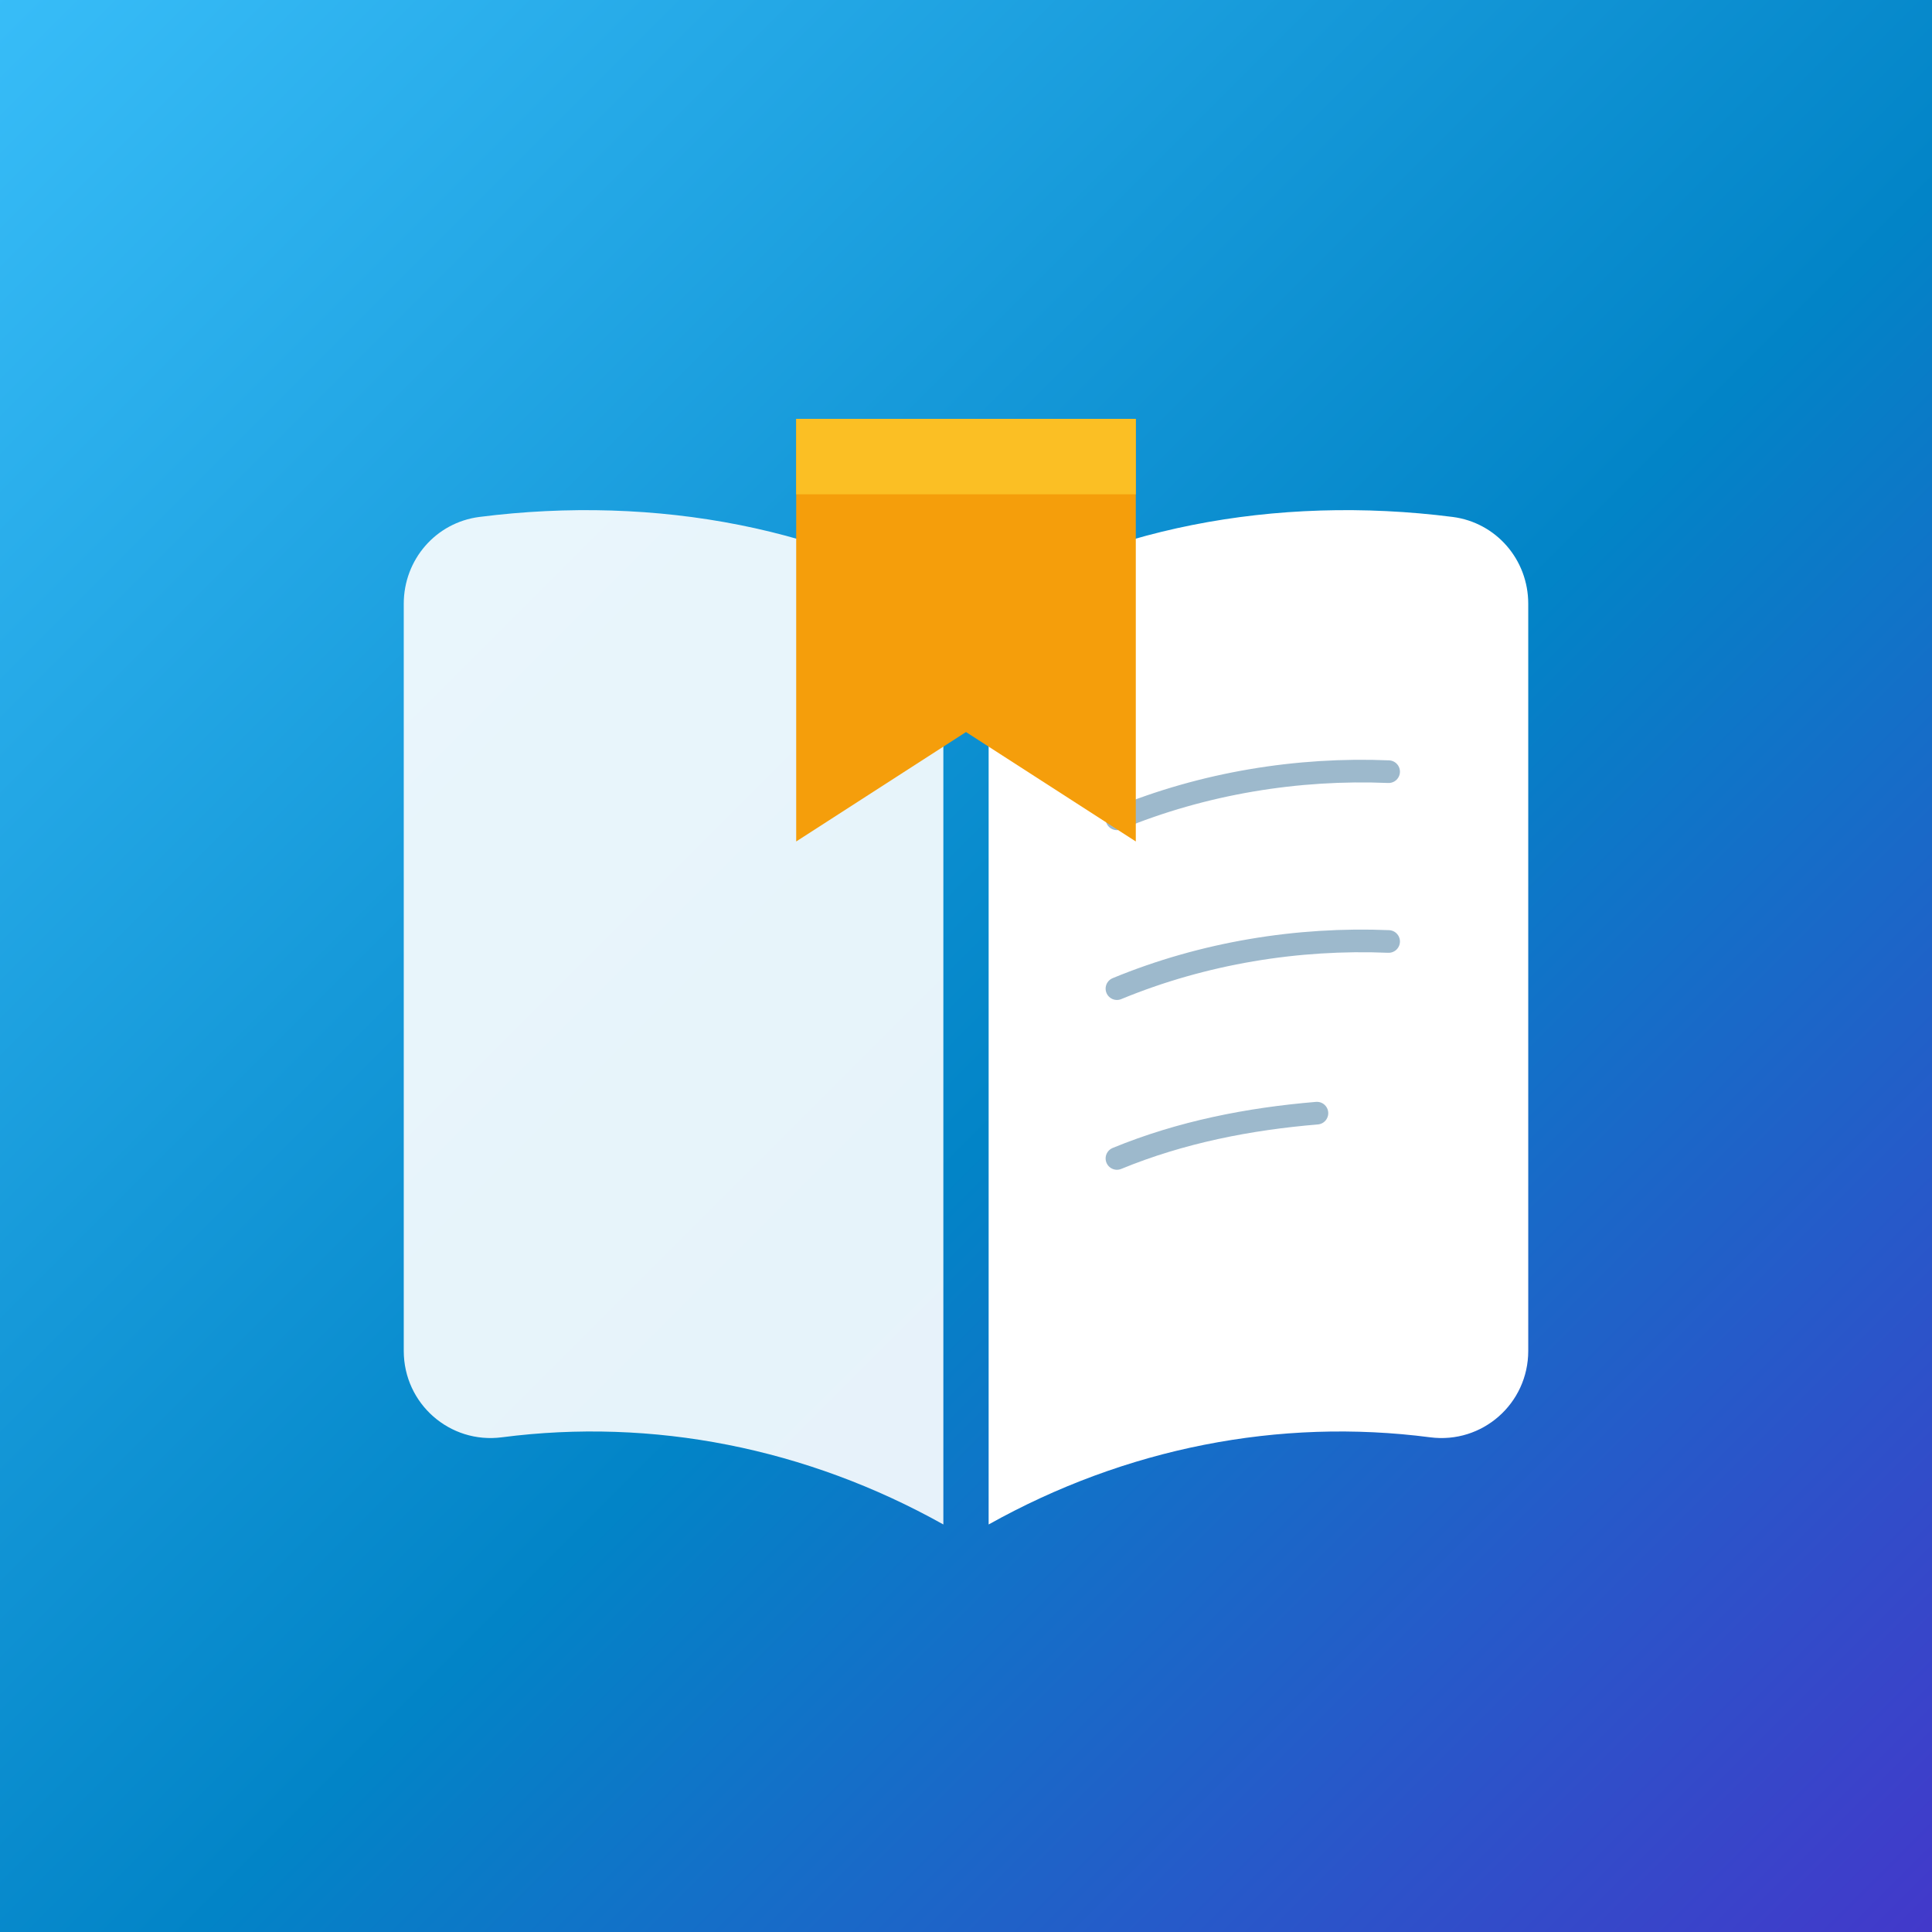
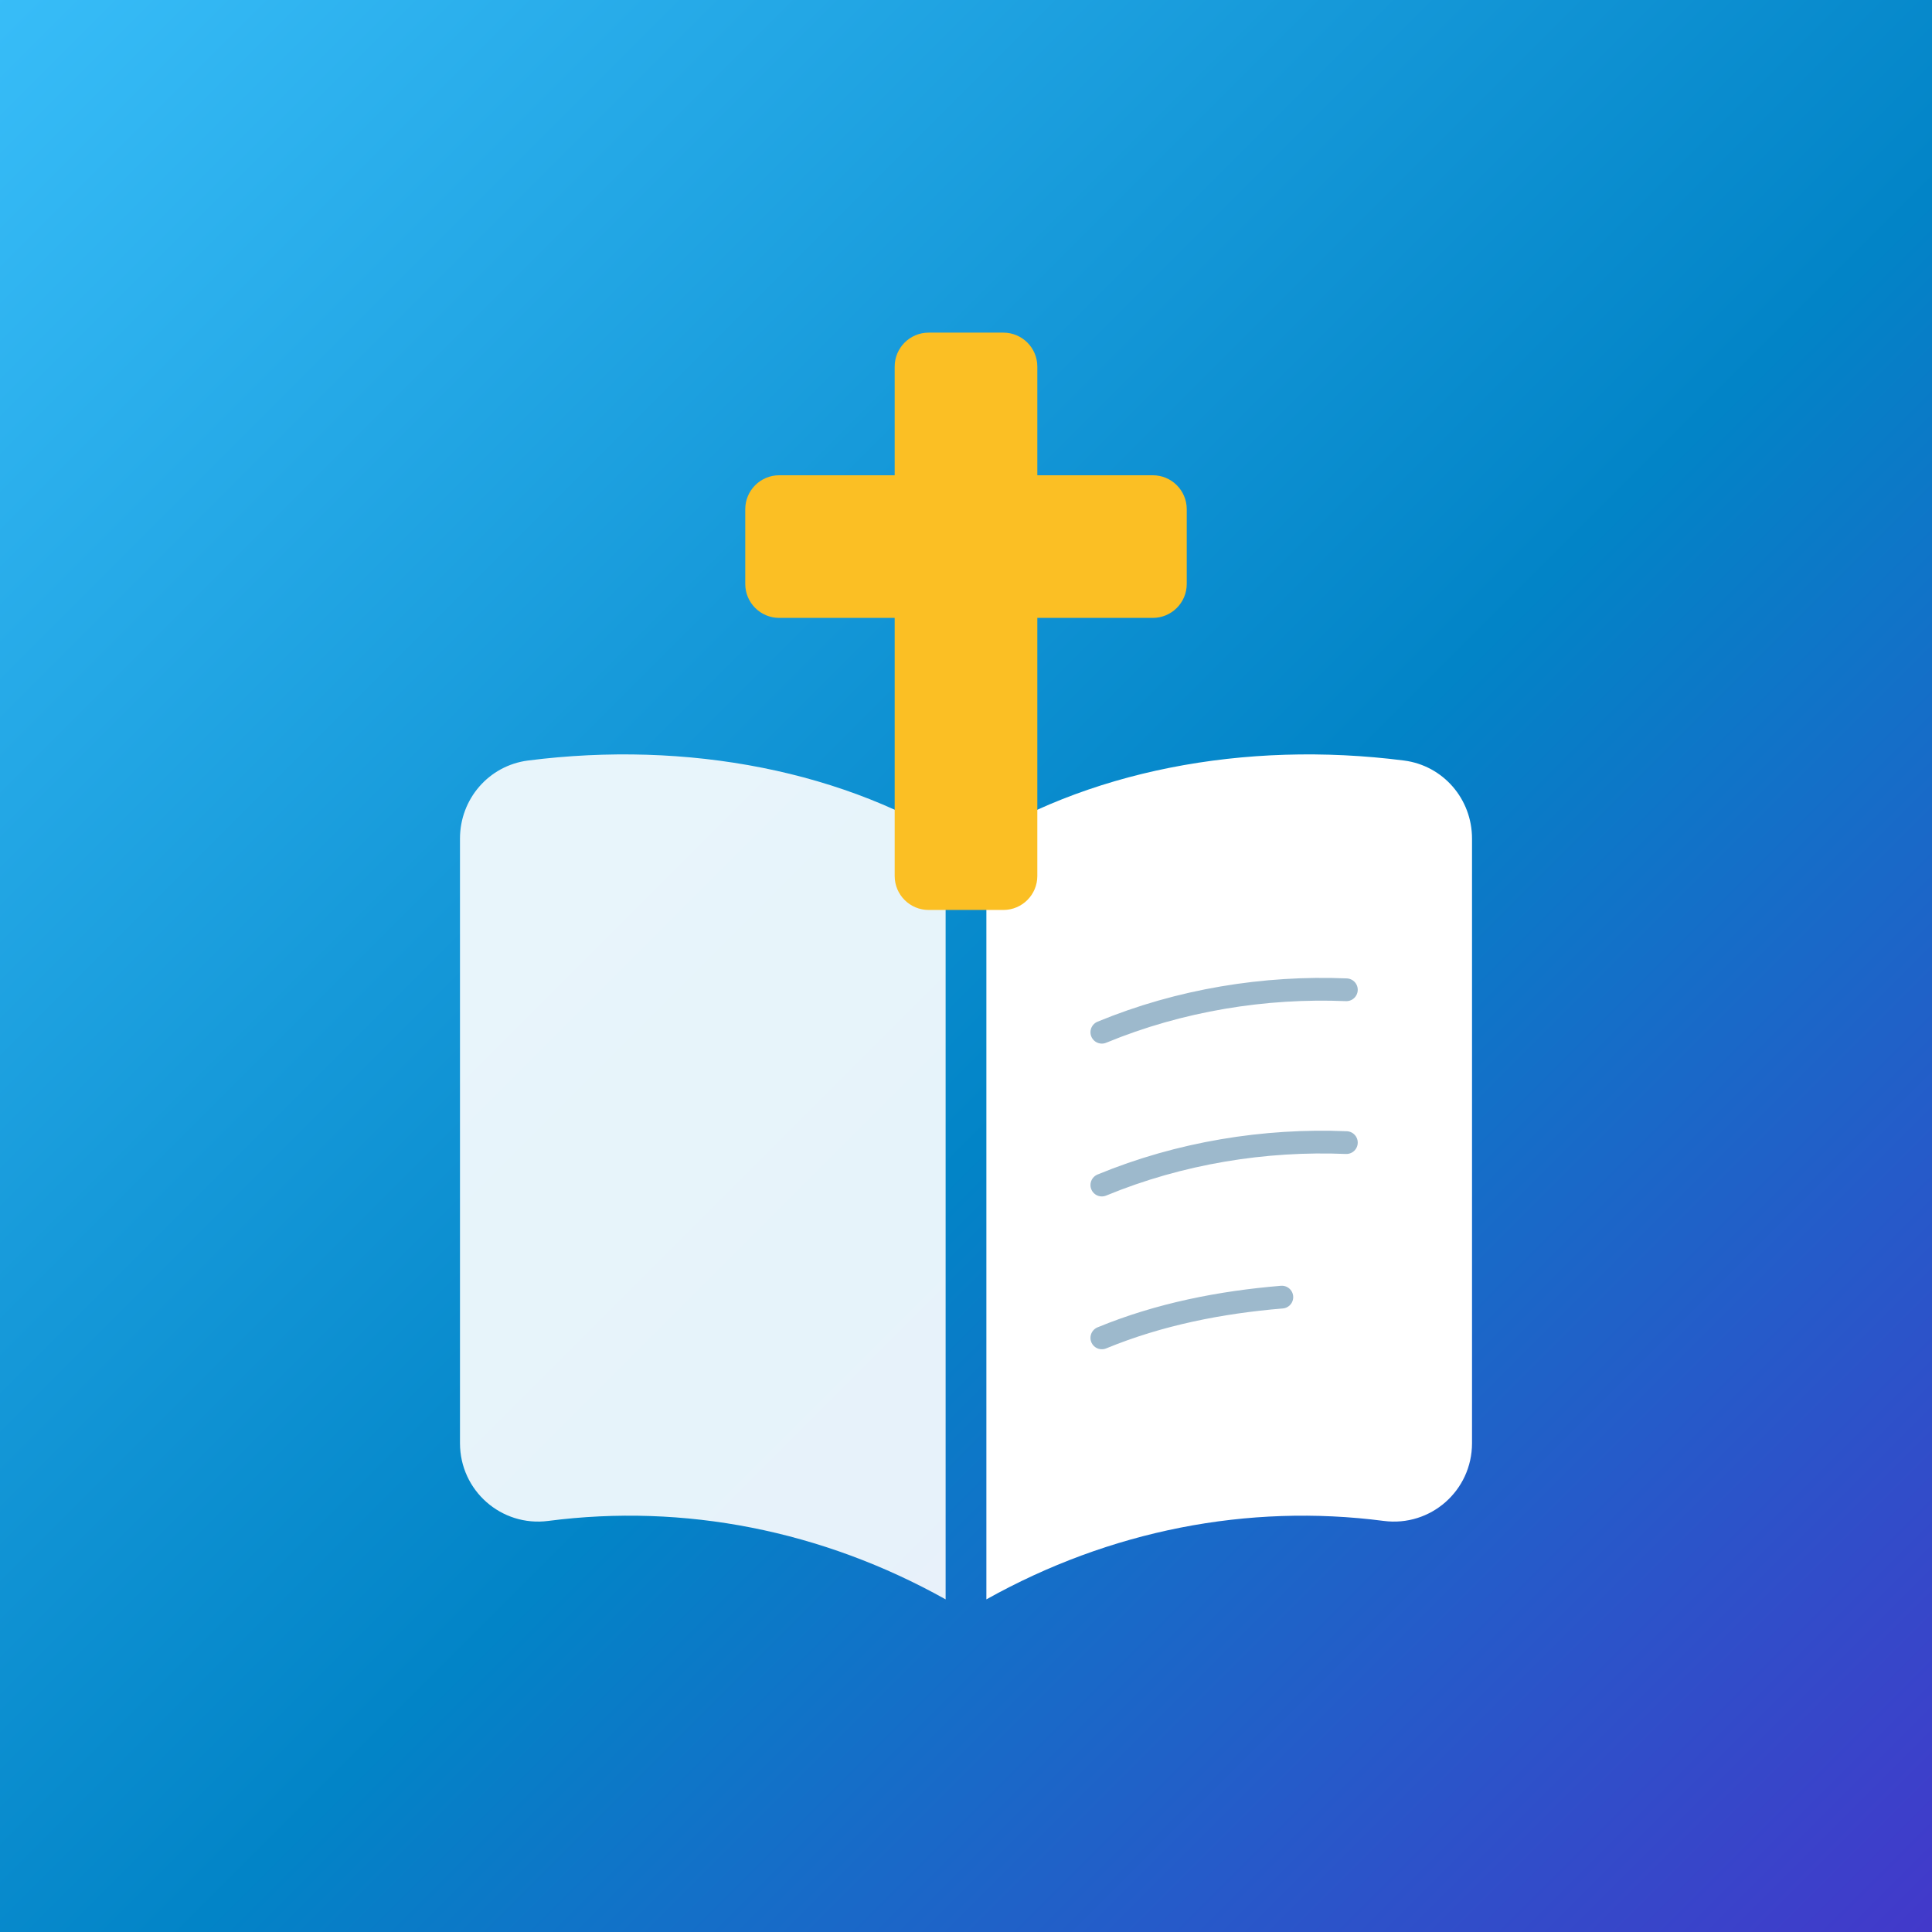
<svg xmlns="http://www.w3.org/2000/svg" viewBox="0 0 512 512" width="512" height="512">
  <defs>
    <linearGradient id="bg" x1="0" y1="0" x2="1" y2="1">
      <stop offset="0" stop-color="#38bdf8" />
      <stop offset="0.55" stop-color="#0284c7" />
      <stop offset="1" stop-color="#4338ca" />
    </linearGradient>
  </defs>
  <rect width="512" height="512" fill="url(#bg)" />
-   <g transform="translate(16 21) scale(10)">
-     <path d="M24 14.2C20.5 11.9 15.8 11 11.1 11.6c-1.15.15-2 1.13-2 2.3v19.8c0 1.4 1.22 2.47 2.6 2.29 4-.52 8.07.28 11.7 2.31V14.2z" fill="#ffffff" fill-opacity="0.9" />
-     <path d="M24 14.2C27.5 11.9 32.2 11 36.9 11.6c1.15.15 2 1.13 2 2.3v19.8c0 1.4-1.22 2.47-2.6 2.29-4-.52-8.07.28-11.7 2.31V14.2z" fill="#ffffff" />
-     <path d="M28 19.6c2.3-.95 4.8-1.35 7.2-1.25M28 24.1c2.3-.95 4.8-1.35 7.2-1.25M28 28.6c1.7-.7 3.5-1.05 5.3-1.2" stroke="#0b4f80" stroke-width="0.6" stroke-linecap="round" opacity="0.4" fill="none" />
-     <path d="M19.5 9h9v11.2L24 17.3l-4.5 2.9V9z" fill="#f59e0b" />
-     <path d="M19.5 9h9v2h-9z" fill="#fbbf24" />
+   <g transform="translate(40 70.15) scale(9)">
+     <path d="M24 17.2C20.5 14.9 15.8 14 11.1 14.6c-1.15.15-2 1.13-2 2.3v17.8c0 1.4 1.22 2.47 2.6 2.29 4-.52 8.07.28 11.7 2.31V17.2z" fill="#ffffff" fill-opacity="0.9" />
+     <path d="M24 17.2C27.5 14.9 32.2 14 36.9 14.6c1.15.15 2 1.13 2 2.3v17.8c0 1.4-1.22 2.47-2.6 2.29-4-.52-8.07.28-11.7 2.31V17.2z" fill="#ffffff" />
+     <path d="M28 22.6c2.3-.95 4.8-1.35 7.2-1.25M28 27.1c2.3-.95 4.8-1.35 7.2-1.25M28 31.6c1.7-.7 3.5-1.05 5.3-1.2" stroke="#0b4f80" stroke-width="0.67" stroke-linecap="round" opacity="0.4" fill="none" />
+     <rect x="21.9" y="2" width="4.2" height="17" rx="1" fill="#fbbf24" />
+     <rect x="17.5" y="6.2" width="13" height="4.2" rx="1" fill="#fbbf24" />
  </g>
</svg>
